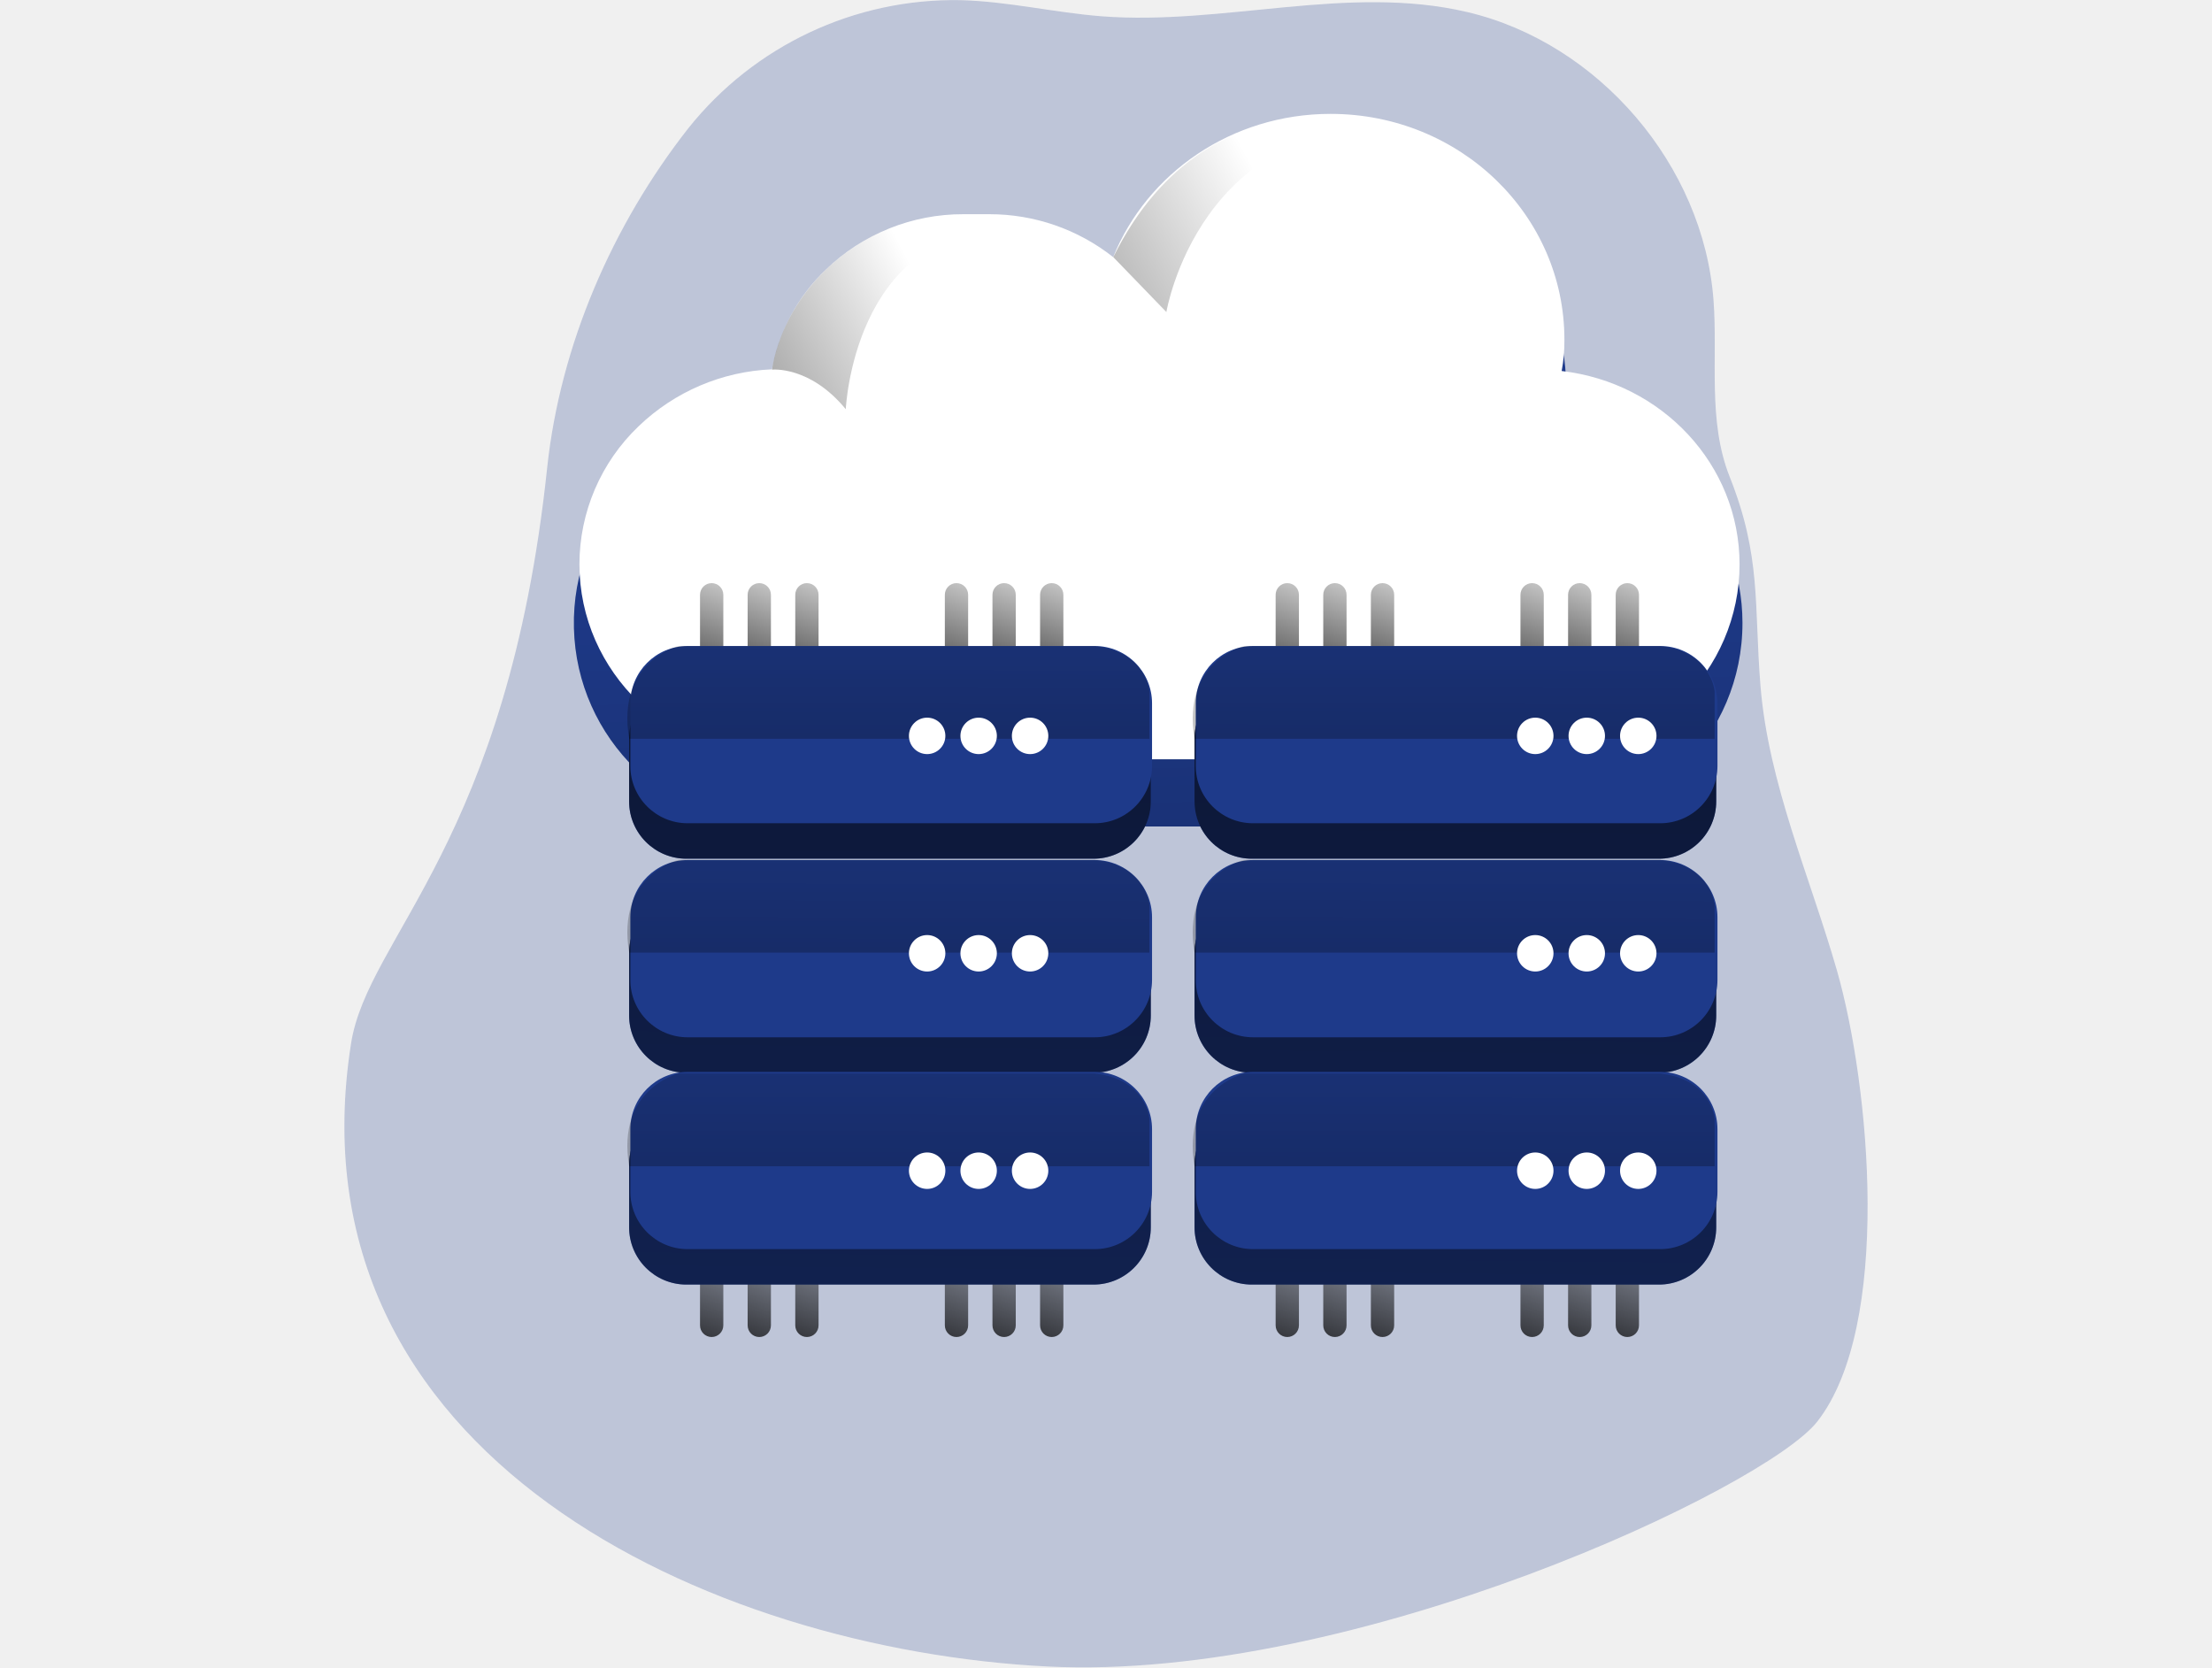
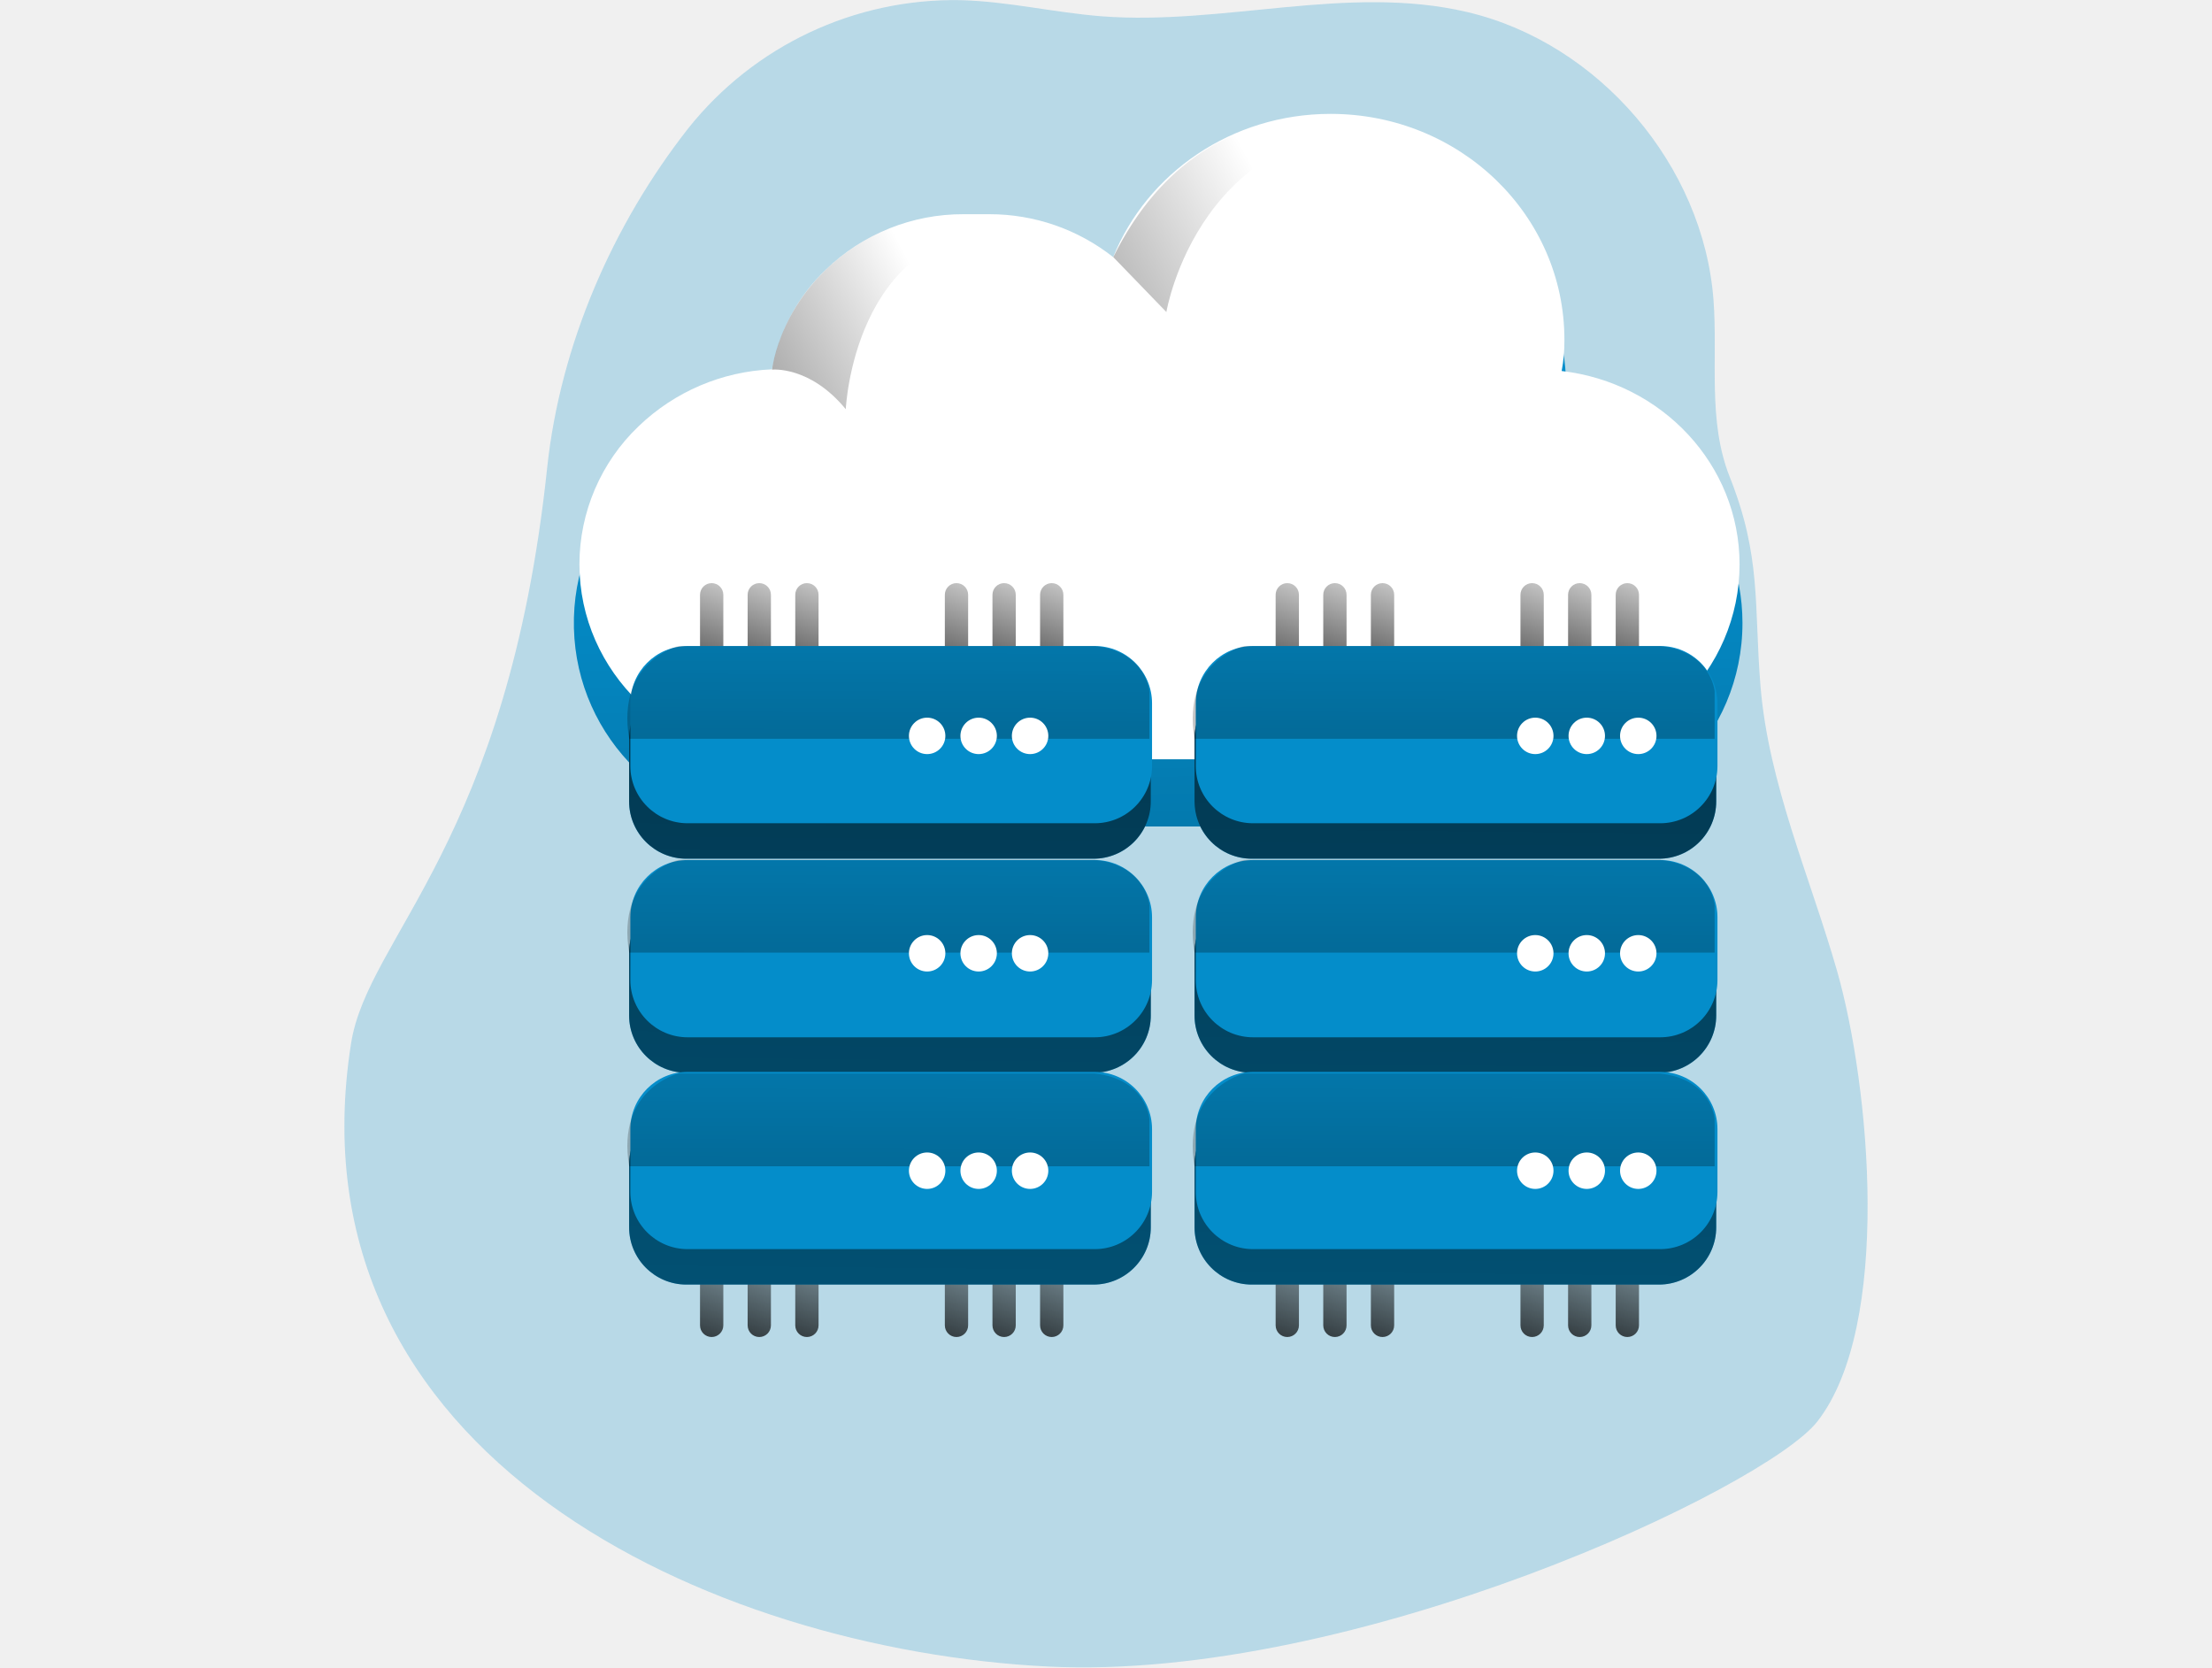
<svg xmlns="http://www.w3.org/2000/svg" xmlns:xlink="http://www.w3.org/1999/xlink" id="Layer_1" data-name="Layer 1" viewBox="0 0 294.27 322.1" width="406" height="306" class="illustration styles_illustrationTablet__1DWOa">
  <defs>
    <linearGradient id="linear-gradient" x1="219.04" y1="101.03" x2="230.3" y2="546.98" gradientUnits="userSpaceOnUse">
      <stop offset="0" stop-opacity="0" />
      <stop offset="0.95" />
    </linearGradient>
    <linearGradient id="linear-gradient-2" x1="77.37" y1="104.91" x2="63.11" y2="143.39" xlink:href="#linear-gradient" />
    <linearGradient id="linear-gradient-3" x1="86.57" y1="104.91" x2="72.31" y2="143.39" xlink:href="#linear-gradient" />
    <linearGradient id="linear-gradient-4" x1="95.77" y1="104.91" x2="81.5" y2="143.39" xlink:href="#linear-gradient" />
    <linearGradient id="linear-gradient-5" x1="124.67" y1="104.91" x2="110.41" y2="143.39" xlink:href="#linear-gradient" />
    <linearGradient id="linear-gradient-6" x1="133.87" y1="104.91" x2="119.61" y2="143.39" xlink:href="#linear-gradient" />
    <linearGradient id="linear-gradient-7" x1="143.07" y1="104.91" x2="128.8" y2="143.39" xlink:href="#linear-gradient" />
    <linearGradient id="linear-gradient-8" x1="188.58" y1="104.91" x2="174.32" y2="143.39" xlink:href="#linear-gradient" />
    <linearGradient id="linear-gradient-9" x1="197.78" y1="104.91" x2="183.51" y2="143.39" xlink:href="#linear-gradient" />
    <linearGradient id="linear-gradient-10" x1="206.98" y1="104.91" x2="192.71" y2="143.39" xlink:href="#linear-gradient" />
    <linearGradient id="linear-gradient-11" x1="235.88" y1="104.91" x2="221.62" y2="143.39" xlink:href="#linear-gradient" />
    <linearGradient id="linear-gradient-12" x1="245.08" y1="104.91" x2="230.81" y2="143.39" xlink:href="#linear-gradient" />
    <linearGradient id="linear-gradient-13" x1="254.28" y1="104.91" x2="240.01" y2="143.39" xlink:href="#linear-gradient" />
    <linearGradient id="linear-gradient-14" x1="77.37" y1="231.42" x2="63.11" y2="269.89" xlink:href="#linear-gradient" />
    <linearGradient id="linear-gradient-15" x1="86.57" y1="231.42" x2="72.31" y2="269.89" xlink:href="#linear-gradient" />
    <linearGradient id="linear-gradient-16" x1="95.77" y1="231.42" x2="81.5" y2="269.89" xlink:href="#linear-gradient" />
    <linearGradient id="linear-gradient-17" x1="124.67" y1="231.42" x2="110.41" y2="269.89" xlink:href="#linear-gradient" />
    <linearGradient id="linear-gradient-18" x1="133.87" y1="231.42" x2="119.61" y2="269.89" xlink:href="#linear-gradient" />
    <linearGradient id="linear-gradient-19" x1="143.07" y1="231.42" x2="128.8" y2="269.89" xlink:href="#linear-gradient" />
    <linearGradient id="linear-gradient-20" x1="188.58" y1="231.42" x2="174.32" y2="269.89" xlink:href="#linear-gradient" />
    <linearGradient id="linear-gradient-21" x1="197.78" y1="231.42" x2="183.51" y2="269.89" xlink:href="#linear-gradient" />
    <linearGradient id="linear-gradient-22" x1="206.98" y1="231.42" x2="192.71" y2="269.89" xlink:href="#linear-gradient" />
    <linearGradient id="linear-gradient-23" x1="235.88" y1="231.42" x2="221.62" y2="269.89" xlink:href="#linear-gradient" />
    <linearGradient id="linear-gradient-24" x1="245.08" y1="231.42" x2="230.81" y2="269.89" xlink:href="#linear-gradient" />
    <linearGradient id="linear-gradient-25" x1="254.28" y1="231.42" x2="240.01" y2="269.89" xlink:href="#linear-gradient" />
    <linearGradient id="linear-gradient-26" x1="240.06" y1="36.52" x2="124.25" y2="97.52" xlink:href="#linear-gradient" />
    <linearGradient id="linear-gradient-27" x1="174.18" y1="55.74" x2="76.57" y2="107.16" xlink:href="#linear-gradient" />
    <linearGradient id="linear-gradient-28" x1="101.63" y1="524.89" x2="108.39" y2="-149.12" xlink:href="#linear-gradient" />
    <linearGradient id="linear-gradient-29" x1="102.04" y1="524.89" x2="108.8" y2="-149.12" xlink:href="#linear-gradient" />
    <linearGradient id="linear-gradient-30" x1="102.45" y1="524.89" x2="109.21" y2="-149.11" xlink:href="#linear-gradient" />
    <linearGradient id="linear-gradient-31" x1="210.85" y1="525.98" x2="217.61" y2="-148.03" xlink:href="#linear-gradient" />
    <linearGradient id="linear-gradient-32" x1="211.27" y1="525.98" x2="218.03" y2="-148.02" xlink:href="#linear-gradient" />
    <linearGradient id="linear-gradient-33" x1="211.68" y1="525.99" x2="218.44" y2="-148.02" xlink:href="#linear-gradient" />
    <linearGradient id="linear-gradient-34" x1="167.49" y1="91.56" x2="166.93" y2="310.04" xlink:href="#linear-gradient" />
    <linearGradient id="linear-gradient-35" x1="276.73" y1="91.56" x2="276.17" y2="310.04" xlink:href="#linear-gradient" />
    <linearGradient id="linear-gradient-36" x1="167.49" y1="132.85" x2="166.93" y2="351.33" xlink:href="#linear-gradient" />
    <linearGradient id="linear-gradient-37" x1="276.73" y1="132.85" x2="276.17" y2="351.33" xlink:href="#linear-gradient" />
    <linearGradient id="linear-gradient-38" x1="167.49" y1="174.15" x2="166.93" y2="392.62" xlink:href="#linear-gradient" />
    <linearGradient id="linear-gradient-39" x1="276.73" y1="174.15" x2="276.17" y2="392.62" xlink:href="#linear-gradient" />
  </defs>
-   <path d="M326.79,58c-1.93-26.07-22.17-49.75-47.63-55.71-23-5.39-47,2.63-70.56.83C199.45,2.41,190.45.23,181.28,0a65.74,65.74,0,0,0-52.57,24.76C114.05,43.45,104,66.61,101.46,90.24c-7.64,72.5-34.65,90.62-37.9,111.3C51,281.36,133,318.62,198.1,321.91c59.39,3,138.76-34.56,148.73-47.31,14.44-18.45,10.24-64.75,3.77-87.26-5.18-18-13.21-36-14.74-54.88-1.27-15.65.21-24.88-5.95-40.38C325.61,81.26,327.63,69.31,326.79,58Z" transform="translate(-62.28 0.03)" fill="#1e3a8a" opacity="0.24" style="isolation: isolate;" />
-   <path d="M332.38,120.31a39.3,39.3,0,0,1-39.31,39.32h-147a39.3,39.3,0,0,1-1.93-78.56,37.86,37.86,0,0,1,37.25-31.33h5.05a38,38,0,0,1,24.09,8.64A45.47,45.47,0,0,1,298.32,75a33.23,33.23,0,0,1-.53,6.32A39.29,39.29,0,0,1,332.38,120.31Z" transform="translate(-62.28 0.03)" fill="#1e3a8a" />
+   <path d="M326.79,58c-1.93-26.07-22.17-49.75-47.63-55.71-23-5.39-47,2.63-70.56.83C199.45,2.41,190.45.23,181.28,0a65.74,65.74,0,0,0-52.57,24.76C114.05,43.45,104,66.61,101.46,90.24c-7.64,72.5-34.65,90.62-37.9,111.3C51,281.36,133,318.62,198.1,321.91c59.39,3,138.76-34.56,148.73-47.31,14.44-18.45,10.24-64.75,3.77-87.26-5.18-18-13.21-36-14.74-54.88-1.27-15.65.21-24.88-5.95-40.38C325.61,81.26,327.63,69.31,326.79,58Z" transform="translate(-62.28 0.03)" fill="#048dca" opacity="0.24" style="isolation: isolate;" />
+   <path d="M332.38,120.31a39.3,39.3,0,0,1-39.31,39.32h-147a39.3,39.3,0,0,1-1.93-78.56,37.86,37.86,0,0,1,37.25-31.33h5.05a38,38,0,0,1,24.09,8.64A45.47,45.47,0,0,1,298.32,75a33.23,33.23,0,0,1-.53,6.32A39.29,39.29,0,0,1,332.38,120.31Z" transform="translate(-62.28 0.03)" fill="#048dca" />
  <path d="M332.38,120.31a39.3,39.3,0,0,1-39.31,39.32h-147a39.3,39.3,0,0,1-1.93-78.56,37.86,37.86,0,0,1,37.25-31.33h5.05a38,38,0,0,1,24.09,8.64A45.47,45.47,0,0,1,298.32,75a33.23,33.23,0,0,1-.53,6.32A39.29,39.29,0,0,1,332.38,120.31Z" transform="translate(-62.28 0.03)" fill="url(#linear-gradient)" />
  <path d="M331.82,109a36.82,36.82,0,0,1-11.43,26.65,39.65,39.65,0,0,1-27.61,11h-146c-21.59,0-39.1-16.83-39.1-37.68a36.93,36.93,0,0,1,11.43-26.65,39.52,39.52,0,0,1,25.76-11A35.52,35.52,0,0,1,155.34,52a38.1,38.1,0,0,1,26.55-10.65h5a38.52,38.52,0,0,1,23.91,8.29c6.54-16.19,22.85-27.67,42-27.67,25,0,45.18,19.51,45.18,43.61a30.63,30.63,0,0,1-.53,6.06C316.83,73.87,331.82,89.74,331.82,109Z" transform="translate(-62.28 0.03)" fill="#fff" />
  <rect x="68.7" y="112.65" width="4.5" height="19.14" rx="2.25" fill="url(#linear-gradient-2)" />
  <rect x="77.9" y="112.65" width="4.5" height="19.14" rx="2.25" fill="url(#linear-gradient-3)" />
  <rect x="87.1" y="112.65" width="4.5" height="19.14" rx="2.25" fill="url(#linear-gradient-4)" />
  <rect x="116" y="112.65" width="4.5" height="19.14" rx="2.25" fill="url(#linear-gradient-5)" />
  <rect x="125.2" y="112.65" width="4.5" height="19.14" rx="2.25" fill="url(#linear-gradient-6)" />
  <rect x="134.4" y="112.65" width="4.5" height="19.14" rx="2.25" fill="url(#linear-gradient-7)" />
  <rect x="179.91" y="112.65" width="4.5" height="19.14" rx="2.25" fill="url(#linear-gradient-8)" />
  <rect x="189.11" y="112.65" width="4.5" height="19.14" rx="2.25" fill="url(#linear-gradient-9)" />
  <rect x="198.31" y="112.65" width="4.5" height="19.14" rx="2.25" fill="url(#linear-gradient-10)" />
  <rect x="227.21" y="112.65" width="4.5" height="19.14" rx="2.25" fill="url(#linear-gradient-11)" />
  <rect x="236.41" y="112.65" width="4.5" height="19.14" rx="2.25" fill="url(#linear-gradient-12)" />
  <rect x="245.61" y="112.65" width="4.5" height="19.14" rx="2.25" fill="url(#linear-gradient-13)" />
  <rect x="68.7" y="239.15" width="4.5" height="19.14" rx="2.25" fill="url(#linear-gradient-14)" />
  <rect x="77.9" y="239.15" width="4.5" height="19.14" rx="2.25" fill="url(#linear-gradient-15)" />
  <rect x="87.1" y="239.15" width="4.5" height="19.14" rx="2.25" fill="url(#linear-gradient-16)" />
  <rect x="116" y="239.15" width="4.5" height="19.14" rx="2.25" fill="url(#linear-gradient-17)" />
  <rect x="125.2" y="239.15" width="4.5" height="19.14" rx="2.25" fill="url(#linear-gradient-18)" />
  <rect x="134.4" y="239.15" width="4.5" height="19.14" rx="2.25" fill="url(#linear-gradient-19)" />
  <rect x="179.91" y="239.15" width="4.5" height="19.14" rx="2.25" fill="url(#linear-gradient-20)" />
  <rect x="189.11" y="239.15" width="4.5" height="19.14" rx="2.25" fill="url(#linear-gradient-21)" />
  <rect x="198.31" y="239.15" width="4.5" height="19.14" rx="2.25" fill="url(#linear-gradient-22)" />
  <rect x="227.21" y="239.15" width="4.5" height="19.14" rx="2.25" fill="url(#linear-gradient-23)" />
  <rect x="236.41" y="239.15" width="4.5" height="19.14" rx="2.25" fill="url(#linear-gradient-24)" />
  <rect x="245.61" y="239.15" width="4.5" height="19.14" rx="2.25" fill="url(#linear-gradient-25)" />
  <path d="M210.82,49.64l10.26,10.61S227.46,22,267.63,24.59C267.63,24.59,229.83,11.25,210.82,49.64Z" transform="translate(-62.28 0.03)" fill="url(#linear-gradient-26)" />
  <path d="M144.9,71.38s7.3-.8,14.24,7.64c0,0,1.5-34.16,30.5-34.72,0,0-11.88-7.59-28.43,3.1C146.38,57,144.9,71.38,144.9,71.38Z" transform="translate(-62.28 0.03)" fill="url(#linear-gradient-27)" />
-   <rect x="55" y="131.65" width="100.79" height="34.24" rx="11.07" fill="#1e3a8a" />
-   <rect x="55" y="173" width="100.79" height="34.24" rx="11.07" fill="#1e3a8a" />
-   <rect x="55" y="213.92" width="100.79" height="34.24" rx="11.07" fill="#1e3a8a" />
-   <rect x="164.24" y="131.65" width="100.79" height="34.24" rx="11.07" fill="#1e3a8a" />
-   <rect x="164.24" y="173" width="100.79" height="34.24" rx="11.07" fill="#1e3a8a" />
-   <rect x="164.24" y="213.92" width="100.79" height="34.24" rx="11.07" fill="#1e3a8a" />
+   <rect x="55" y="131.65" width="100.79" height="34.24" rx="11.07" fill="#048dca" />
+   <rect x="55" y="173" width="100.79" height="34.24" rx="11.07" fill="#048dca" />
+   <rect x="55" y="213.92" width="100.79" height="34.24" rx="11.07" fill="#048dca" />
+   <rect x="164.24" y="131.65" width="100.79" height="34.24" rx="11.07" fill="#048dca" />
+   <rect x="164.24" y="173" width="100.79" height="34.24" rx="11.07" fill="#048dca" />
+   <rect x="164.24" y="213.92" width="100.79" height="34.24" rx="11.07" fill="#048dca" />
  <rect x="55" y="131.65" width="100.79" height="34.24" rx="11.07" fill="url(#linear-gradient-28)" />
  <rect x="55" y="173" width="100.79" height="34.24" rx="11.07" fill="url(#linear-gradient-29)" />
  <rect x="55" y="213.92" width="100.79" height="34.24" rx="11.07" fill="url(#linear-gradient-30)" />
  <rect x="164.24" y="131.65" width="100.79" height="34.24" rx="11.07" fill="url(#linear-gradient-31)" />
  <rect x="164.24" y="173" width="100.79" height="34.24" rx="11.07" fill="url(#linear-gradient-32)" />
  <rect x="164.24" y="213.92" width="100.79" height="34.24" rx="11.07" fill="url(#linear-gradient-33)" />
-   <rect x="55.24" y="124.8" width="100.79" height="34.24" rx="11.07" fill="#1e3a8a" />
-   <rect x="55.24" y="166.15" width="100.79" height="34.24" rx="11.07" fill="#1e3a8a" />
-   <rect x="55.24" y="207.07" width="100.79" height="34.24" rx="11.07" fill="#1e3a8a" />
-   <rect x="164.48" y="124.8" width="100.79" height="34.24" rx="11.07" fill="#1e3a8a" />
-   <rect x="164.48" y="166.15" width="100.79" height="34.24" rx="11.07" fill="#1e3a8a" />
-   <rect x="164.48" y="207.07" width="100.79" height="34.24" rx="11.07" fill="#1e3a8a" />
+   <rect x="55.24" y="124.8" width="100.79" height="34.24" rx="11.07" fill="#048dca" />
+   <rect x="55.24" y="166.15" width="100.79" height="34.24" rx="11.07" fill="#048dca" />
+   <rect x="55.24" y="207.07" width="100.79" height="34.24" rx="11.07" fill="#048dca" />
+   <rect x="164.48" y="124.8" width="100.79" height="34.24" rx="11.07" fill="#048dca" />
+   <rect x="164.48" y="166.15" width="100.79" height="34.24" rx="11.07" fill="#048dca" />
+   <rect x="164.48" y="207.07" width="100.79" height="34.24" rx="11.07" fill="#048dca" />
  <path d="M117.29,142.69H217.8v-9.14s-.56-7.7-10.56-8.78H126.86S114.75,127.63,117.29,142.69Z" transform="translate(-62.28 0.03)" fill="url(#linear-gradient-34)" />
  <path d="M226.52,142.69H327v-9.14s-.55-7.7-10.55-8.78H236.1S224,127.63,226.52,142.69Z" transform="translate(-62.28 0.03)" fill="url(#linear-gradient-35)" />
  <path d="M117.29,184H217.8v-9.15s-.56-7.7-10.56-8.78H126.86S114.75,168.92,117.29,184Z" transform="translate(-62.28 0.03)" fill="url(#linear-gradient-36)" />
  <path d="M226.52,184H327v-9.15s-.55-7.7-10.55-8.78H236.1S224,168.92,226.52,184Z" transform="translate(-62.28 0.03)" fill="url(#linear-gradient-37)" />
  <path d="M117.29,225.28H217.8v-9.15s-.56-7.7-10.56-8.77H126.86S114.75,210.21,117.29,225.28Z" transform="translate(-62.28 0.03)" fill="url(#linear-gradient-38)" />
  <path d="M226.52,225.28H327v-9.15s-.55-7.7-10.55-8.77H236.1S224,210.21,226.52,225.28Z" transform="translate(-62.28 0.03)" fill="url(#linear-gradient-39)" />
  <circle cx="112.58" cy="142.16" r="3.52" fill="#fff" />
  <circle cx="122.53" cy="142.16" r="3.52" fill="#fff" />
  <circle cx="132.47" cy="142.16" r="3.52" fill="#fff" />
  <circle cx="230.07" cy="142.16" r="3.52" fill="#fff" />
  <circle cx="240.02" cy="142.16" r="3.52" fill="#fff" />
  <circle cx="249.97" cy="142.16" r="3.52" fill="#fff" />
  <circle cx="112.58" cy="184.16" r="3.52" fill="#fff" />
  <circle cx="122.53" cy="184.16" r="3.52" fill="#fff" />
  <circle cx="132.47" cy="184.16" r="3.52" fill="#fff" />
  <circle cx="230.07" cy="184.16" r="3.52" fill="#fff" />
  <circle cx="240.02" cy="184.16" r="3.52" fill="#fff" />
  <circle cx="249.97" cy="184.16" r="3.52" fill="#fff" />
  <circle cx="112.58" cy="226.16" r="3.52" fill="#fff" />
  <circle cx="122.53" cy="226.16" r="3.52" fill="#fff" />
  <circle cx="132.47" cy="226.16" r="3.52" fill="#fff" />
  <circle cx="230.07" cy="226.16" r="3.52" fill="#fff" />
  <circle cx="240.02" cy="226.16" r="3.52" fill="#fff" />
  <circle cx="249.97" cy="226.16" r="3.52" fill="#fff" />
</svg>
